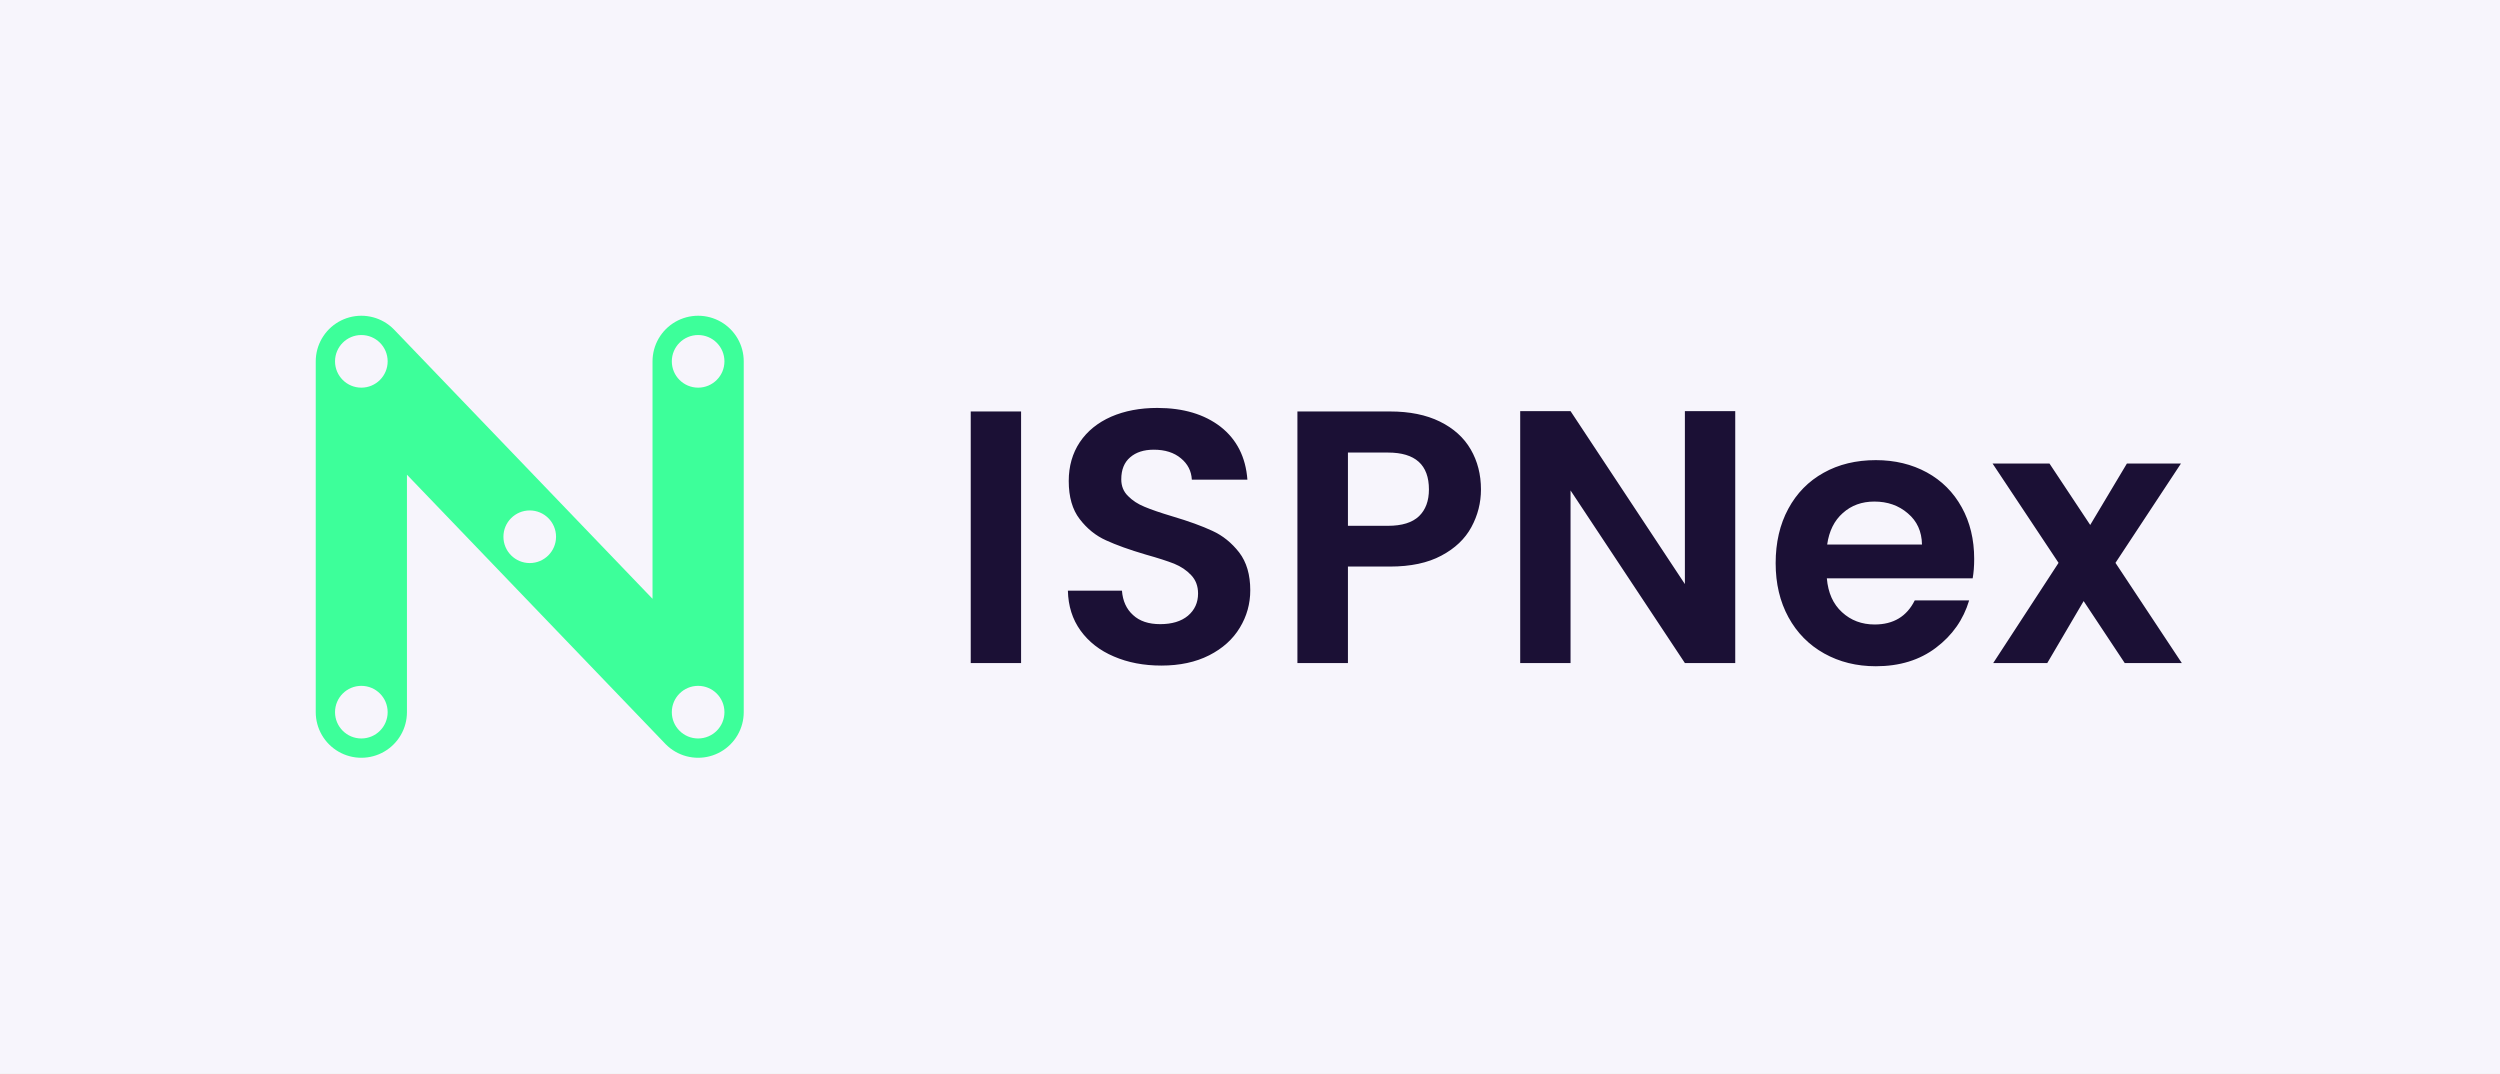
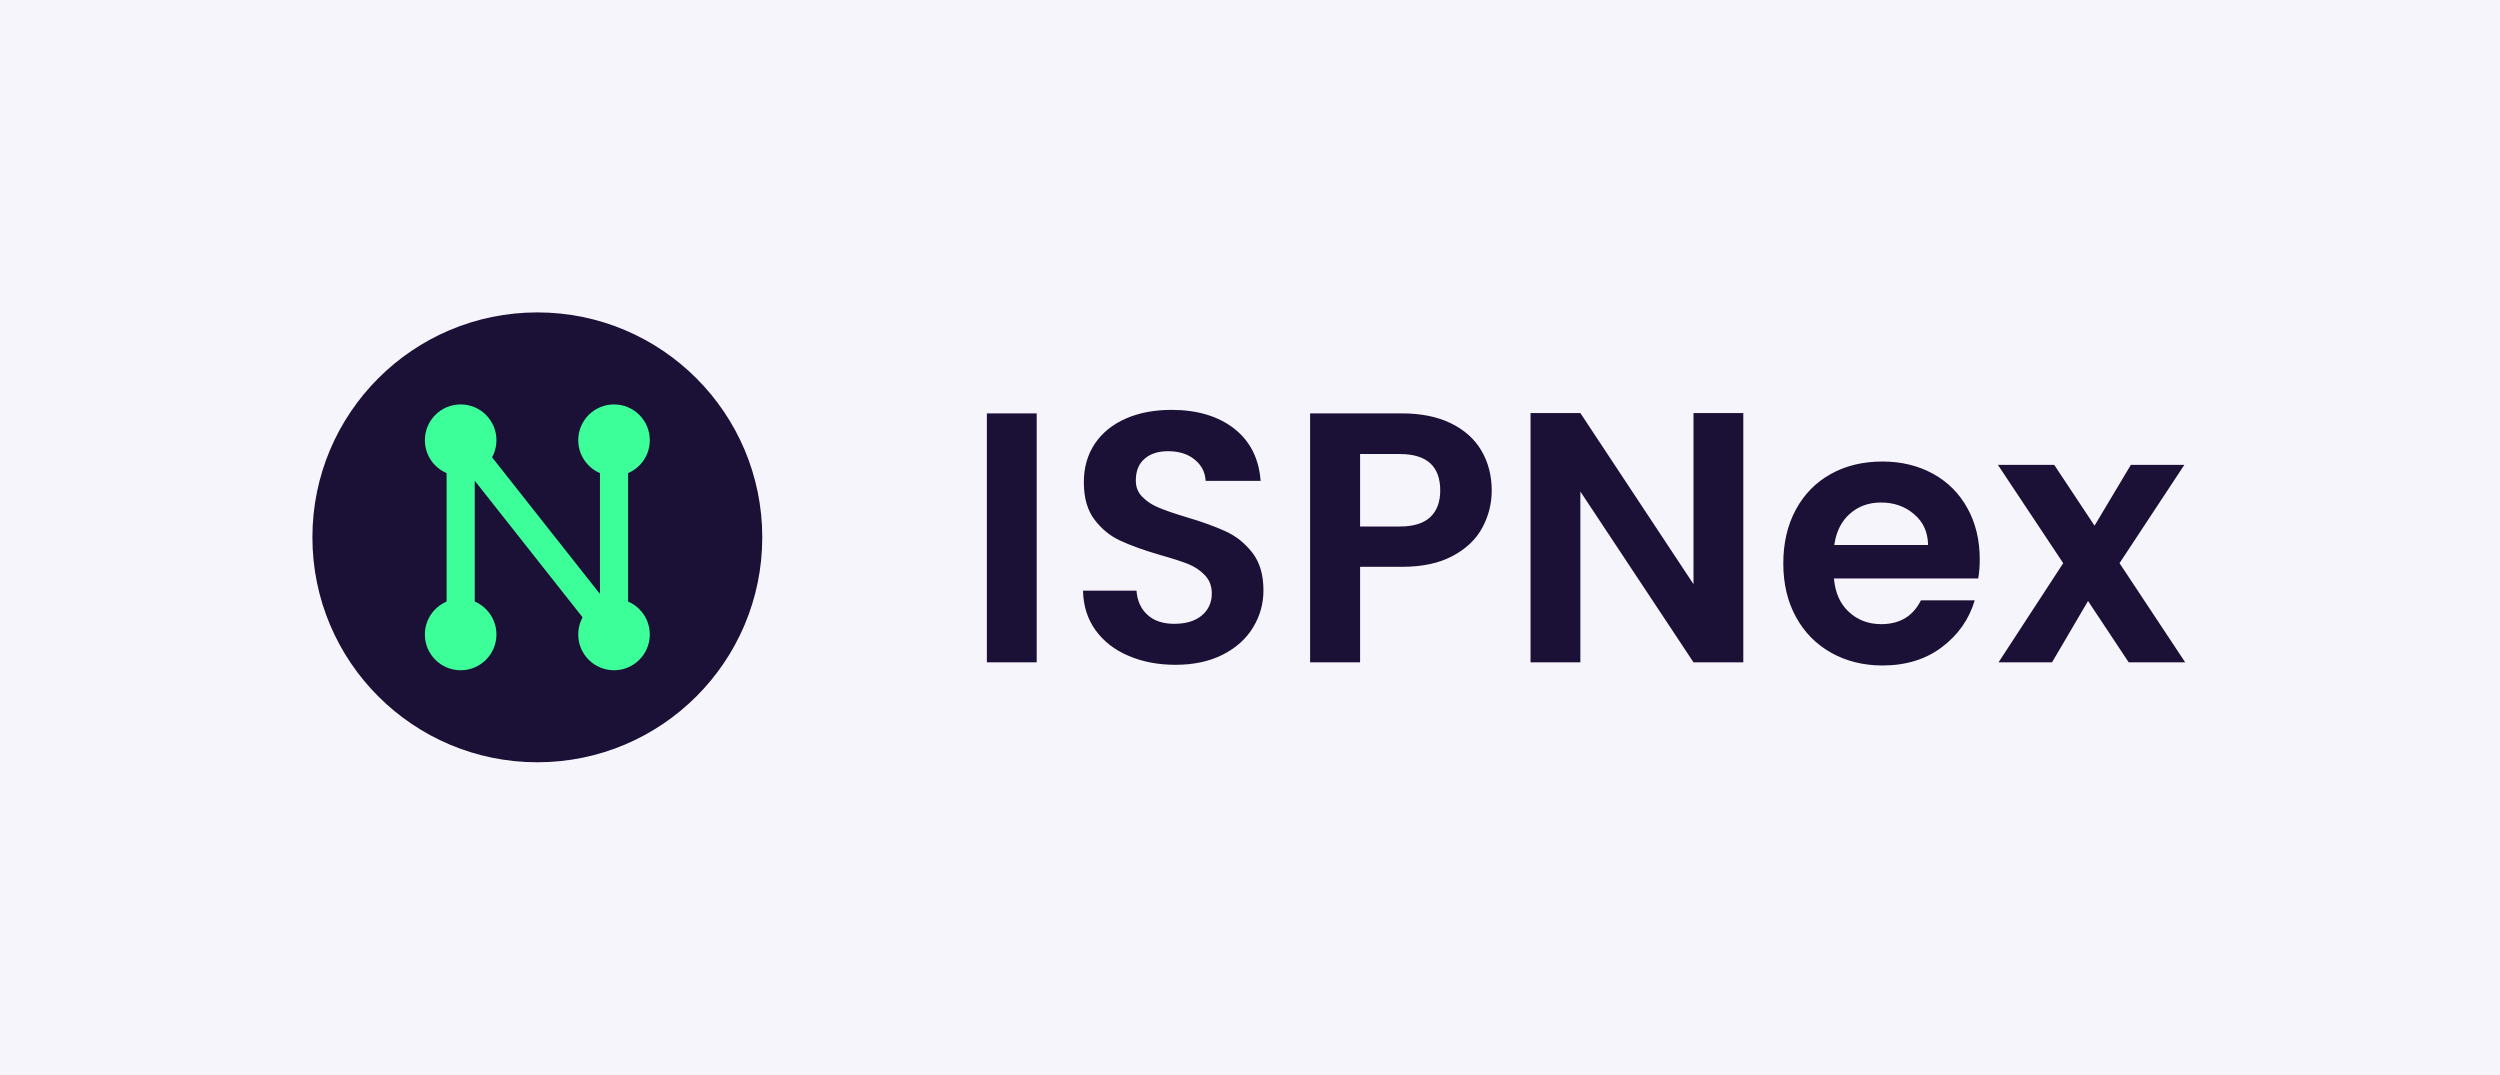
- <svg xmlns="http://www.w3.org/2000/svg" viewBox="0 0 1484.62 637.5" width="1484.62" height="637.5">
-   <rect width="1484.62" height="637.5" fill="#F7F5FC" />
-   <g transform="translate(214.583 214.583) scale(2.08333)">
-     <defs>
-       <mask id="h" maskUnits="userSpaceOnUse" x="-30" y="-30" width="156" height="160">
-         <rect x="-30" y="-30" width="156" height="160" fill="#fff" />
-         <g fill="#000">
-           <circle cx="0" cy="0" r="7.5" />
-           <circle cx="96" cy="0" r="7.5" />
-           <circle cx="0" cy="100" r="7.5" />
-           <circle cx="96" cy="100" r="7.5" />
-           <circle cx="48" cy="50" r="7.5" />
-         </g>
-       </mask>
-     </defs>
-     <g mask="url(#h)" fill="none" stroke="#3DFF9A" stroke-width="26" stroke-linecap="round" stroke-linejoin="round">
-       <path d="M0 100V0M96 0V100M0 0L96 100" />
-     </g>
+ <svg xmlns="http://www.w3.org/2000/svg" viewBox="0 0 1500.45 645" width="1500.45" height="645">
+   <rect width="1500.45" height="645" fill="#F7F5FC" />
+   <g transform="translate(169.091 169.091) scale(1.53409)">
+     <circle cx="100" cy="100" r="88" fill="#1B1035" />
+     <path d="M70 138V62L130 138V62" fill="none" stroke="#3DFF9A" stroke-width="11" stroke-linecap="round" stroke-linejoin="round" />
+     <circle cx="70" cy="138" r="14" fill="#3DFF9A" />
+     <circle cx="70" cy="62" r="14" fill="#3DFF9A" />
+     <circle cx="130" cy="138" r="14" fill="#3DFF9A" />
+     <circle cx="130" cy="62" r="14" fill="#3DFF9A" />
  </g>
-   <path d="M44.7 -149.4V0.0H14.8V-149.4ZM72.5 -43.0H104.6Q105.3 -33.8 111.2 -28.5Q117.0 -23.1 127.3 -23.1Q137.8 -23.1 143.8 -28.1Q149.8 -33.2 149.8 -41.3Q149.8 -47.9 145.7 -52.2Q141.7 -56.5 135.6 -59.0Q129.5 -61.4 118.8 -64.4Q104.2 -68.7 95.1 -72.9Q86.0 -77.0 79.5 -85.5Q73.0 -93.9 73.0 -108.1Q73.0 -121.3 79.6 -131.2Q86.2 -141.0 98.2 -146.3Q110.2 -151.5 125.6 -151.5Q148.7 -151.5 163.2 -140.3Q177.6 -129.0 179.1 -108.9H146.1Q145.7 -116.6 139.6 -121.6Q133.5 -126.7 123.5 -126.7Q114.7 -126.7 109.5 -122.2Q104.2 -117.7 104.2 -109.1Q104.2 -103.1 108.2 -99.2Q112.1 -95.2 118.0 -92.8Q123.9 -90.3 134.6 -87.1Q149.1 -82.8 158.3 -78.5Q167.5 -74.3 174.2 -65.7Q180.8 -57.1 180.8 -43.2Q180.8 -31.2 174.6 -21.0Q168.4 -10.7 156.4 -4.6Q144.4 1.5 128.0 1.5Q112.3 1.5 99.8 -3.9Q87.3 -9.2 80.0 -19.3Q72.8 -29.3 72.5 -43.0ZM263.8 -57.3H238.8V0.0H208.8V-149.4H263.8Q281.2 -149.4 293.4 -143.4Q305.6 -137.4 311.7 -126.9Q317.8 -116.4 317.8 -103.1Q317.8 -91.2 312.1 -80.7Q306.4 -70.2 294.3 -63.8Q282.2 -57.3 263.8 -57.3ZM286.9 -103.1Q286.9 -125.0 262.6 -125.0H238.8V-81.5H262.6Q275.0 -81.5 281.0 -87.2Q286.9 -92.9 286.9 -103.1ZM468.8 0.0H438.9L371.0 -102.5V0.0H341.1V-149.6H371.0L438.9 -46.9V-149.6H468.8ZM609.8 -50.3H523.2Q524.3 -37.4 532.2 -30.2Q540.1 -22.9 551.6 -22.9Q568.3 -22.9 575.4 -37.2H607.7Q602.6 -20.1 588.0 -9.1Q573.5 1.9 552.3 1.9Q535.2 1.9 521.6 -5.7Q508.0 -13.3 500.4 -27.2Q492.8 -41.1 492.8 -59.3Q492.8 -77.7 500.3 -91.6Q507.8 -105.5 521.3 -113.0Q534.7 -120.5 552.3 -120.5Q569.2 -120.5 582.6 -113.2Q595.9 -105.9 603.3 -92.5Q610.7 -79.2 610.7 -61.8Q610.7 -55.4 609.8 -50.3ZM579.7 -70.4Q579.5 -82.0 571.3 -88.9Q563.2 -95.9 551.4 -95.9Q540.3 -95.9 532.7 -89.1Q525.1 -82.4 523.4 -70.4ZM700.1 0.0 675.7 -36.8 654.1 0.0H622.0L660.8 -59.5L621.6 -118.5H655.4L679.6 -82.0L701.4 -118.5H733.5L694.6 -59.5L734.0 0.0Z" fill="#1B1035" transform="translate(561.667 393.75)" />
+   <path d="M44.7 -149.4V0.0H14.8V-149.4ZM72.5 -43.0H104.6Q105.3 -33.8 111.2 -28.5Q117.0 -23.1 127.3 -23.1Q137.8 -23.1 143.8 -28.1Q149.8 -33.2 149.8 -41.3Q149.8 -47.9 145.7 -52.2Q141.7 -56.5 135.6 -59.0Q129.5 -61.4 118.8 -64.4Q104.2 -68.7 95.1 -72.9Q86.0 -77.0 79.5 -85.5Q73.0 -93.9 73.0 -108.1Q73.0 -121.3 79.6 -131.2Q86.2 -141.0 98.2 -146.3Q110.2 -151.5 125.6 -151.5Q148.7 -151.5 163.2 -140.3Q177.6 -129.0 179.1 -108.9H146.1Q145.7 -116.6 139.6 -121.6Q133.5 -126.7 123.5 -126.7Q114.7 -126.7 109.5 -122.2Q104.2 -117.7 104.2 -109.1Q104.2 -103.1 108.2 -99.2Q112.1 -95.2 118.0 -92.8Q123.9 -90.3 134.6 -87.1Q149.1 -82.8 158.3 -78.5Q167.5 -74.3 174.2 -65.7Q180.8 -57.1 180.8 -43.2Q180.8 -31.2 174.6 -21.0Q168.4 -10.7 156.4 -4.6Q144.4 1.5 128.0 1.5Q112.3 1.5 99.8 -3.9Q87.3 -9.2 80.0 -19.3Q72.8 -29.3 72.5 -43.0ZM263.8 -57.3H238.8V0.0H208.8V-149.4H263.8Q281.2 -149.4 293.4 -143.4Q305.6 -137.4 311.7 -126.9Q317.8 -116.4 317.8 -103.1Q317.8 -91.2 312.1 -80.7Q306.4 -70.2 294.3 -63.8Q282.2 -57.3 263.8 -57.3ZM286.9 -103.1Q286.9 -125.0 262.6 -125.0H238.8V-81.5H262.6Q275.0 -81.5 281.0 -87.2Q286.9 -92.9 286.9 -103.1ZM468.8 0.0H438.9L371.0 -102.5V0.0H341.1V-149.6H371.0L438.9 -46.9V-149.6H468.8ZM609.8 -50.3H523.2Q524.3 -37.4 532.2 -30.2Q540.1 -22.9 551.6 -22.9Q568.3 -22.9 575.4 -37.2H607.7Q602.6 -20.1 588.0 -9.1Q573.5 1.9 552.3 1.9Q535.2 1.9 521.6 -5.7Q508.0 -13.3 500.4 -27.2Q492.8 -41.1 492.8 -59.3Q492.8 -77.7 500.3 -91.6Q507.8 -105.5 521.3 -113.0Q534.7 -120.5 552.3 -120.5Q569.2 -120.5 582.6 -113.2Q595.9 -105.9 603.3 -92.5Q610.7 -79.2 610.7 -61.8Q610.7 -55.4 609.8 -50.3ZM579.7 -70.4Q579.5 -82.0 571.3 -88.9Q563.2 -95.9 551.4 -95.9Q540.3 -95.9 532.7 -89.1Q525.1 -82.4 523.4 -70.4ZM700.1 0.0 675.7 -36.8 654.1 0.0H622.0L660.8 -59.5L621.6 -118.5H655.4L679.6 -82.0L701.4 -118.5H733.5L694.6 -59.5L734.0 0.0Z" fill="#1B1035" transform="translate(577.5 397.5)" />
</svg>
